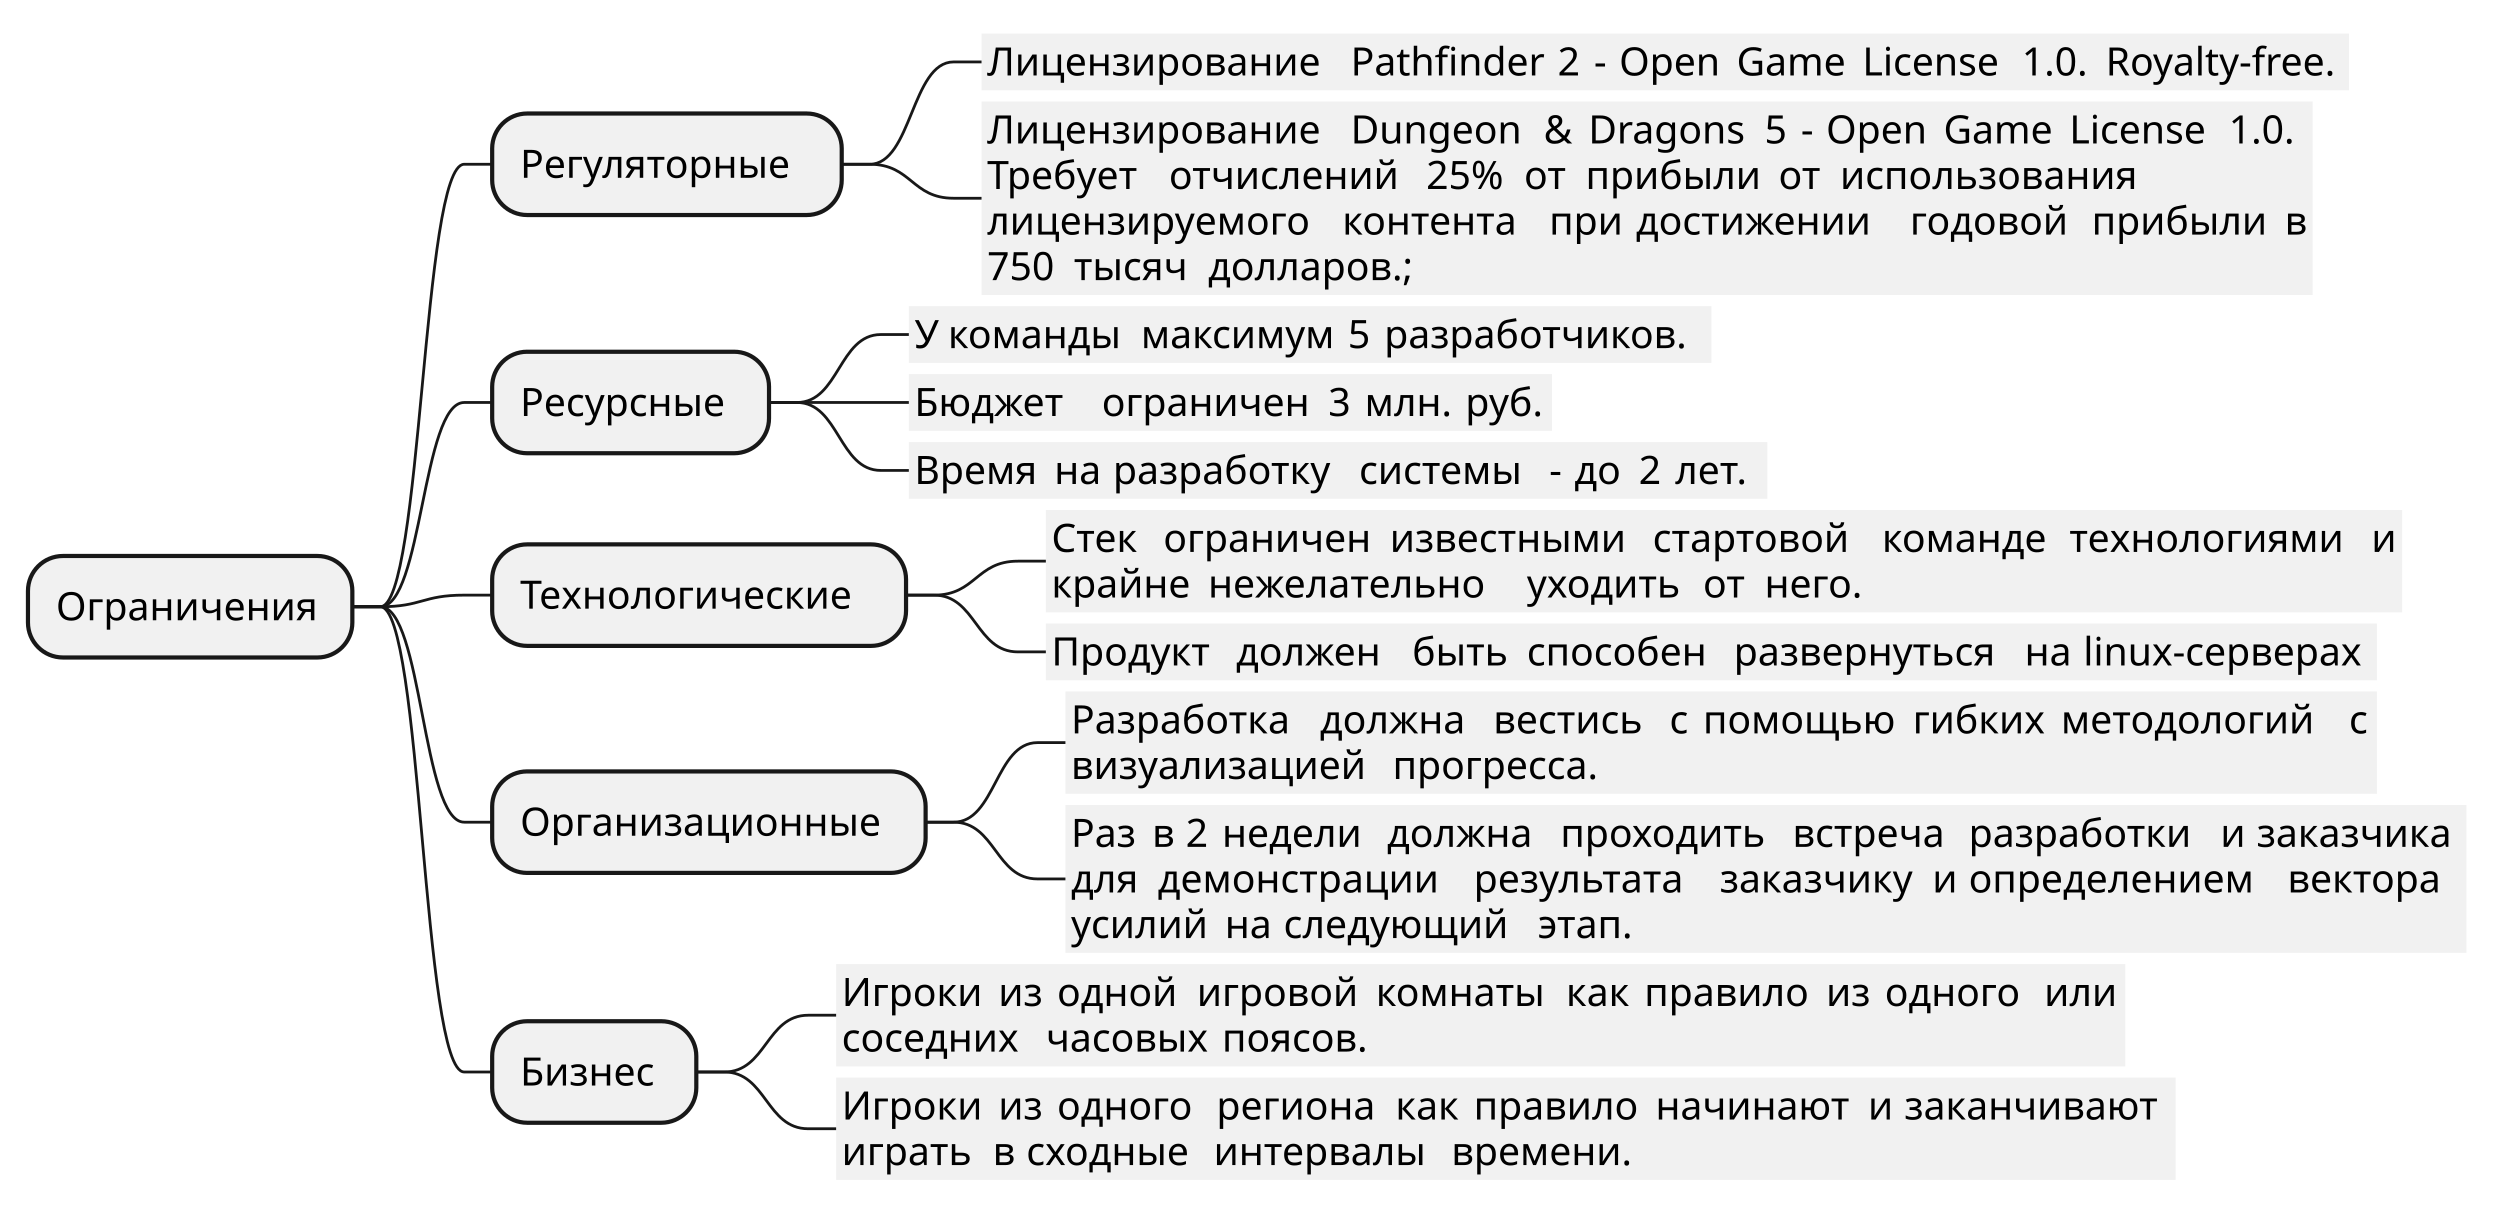
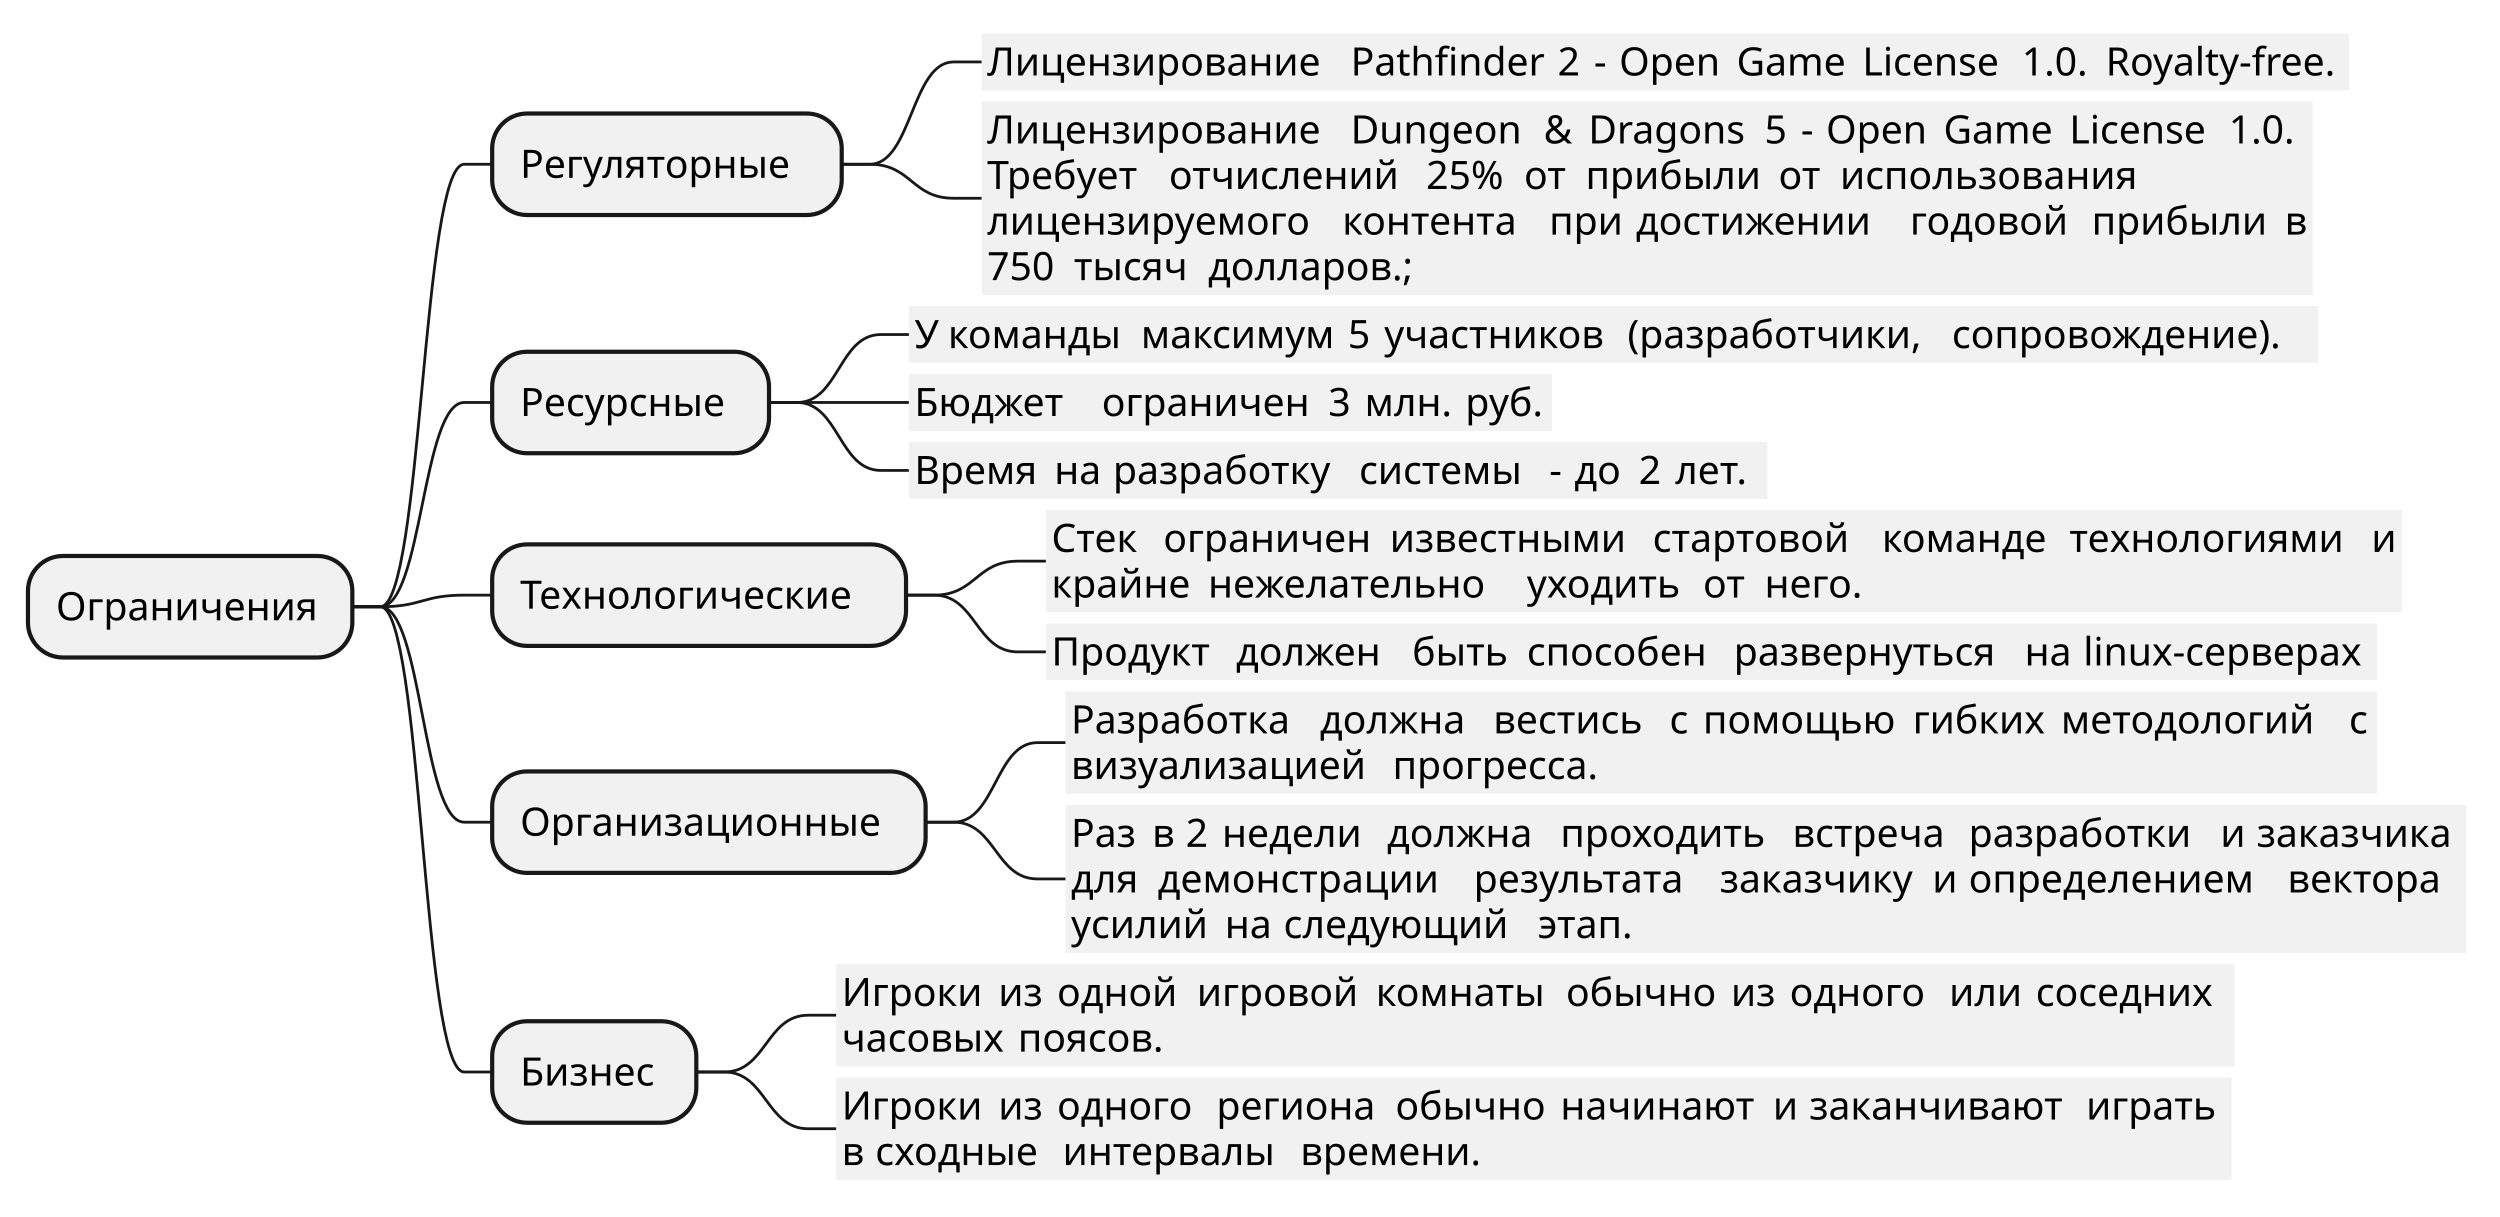
<svg xmlns="http://www.w3.org/2000/svg" contentStyleType="text/css" height="435px" preserveAspectRatio="none" style="width:894px;height:435px;background:#FFFFFF;" version="1.1" viewBox="0 0 894 435" width="894px" zoomAndPan="magnify">
  <defs />
  <g>
    <rect fill="#F1F1F1" height="36.297" rx="12.5" ry="12.5" style="stroke:#181818;stroke-width:1.5;" width="116" x="10" y="198.82" />
    <text fill="#000000" font-family="sans-serif" font-size="14" lengthAdjust="spacing" textLength="96" x="20" y="221.815">Ограничения</text>
    <rect fill="#F1F1F1" height="36.297" rx="12.5" ry="12.5" style="stroke:#181818;stroke-width:1.5;" width="125" x="176" y="40.594" />
    <text fill="#000000" font-family="sans-serif" font-size="14" lengthAdjust="spacing" textLength="105" x="186" y="63.589">Регуляторные</text>
    <rect fill="#F1F1F1" height="20.297" style="stroke:none;stroke-width:1.5;" width="489" x="351" y="12" />
    <text fill="#000000" font-family="sans-serif" font-size="14" lengthAdjust="spacing" textLength="126" x="353" y="26.995">Лицензирование</text>
    <text fill="#000000" font-family="sans-serif" font-size="14" lengthAdjust="spacing" textLength="4" x="479" y="26.995"> </text>
    <text fill="#000000" font-family="sans-serif" font-size="14" lengthAdjust="spacing" textLength="70" x="483" y="26.995">Pathfinder</text>
    <text fill="#000000" font-family="sans-serif" font-size="14" lengthAdjust="spacing" textLength="4" x="553" y="26.995"> </text>
    <text fill="#000000" font-family="sans-serif" font-size="14" lengthAdjust="spacing" textLength="9" x="557" y="26.995">2</text>
    <text fill="#000000" font-family="sans-serif" font-size="14" lengthAdjust="spacing" textLength="4" x="566" y="26.995"> </text>
    <text fill="#000000" font-family="sans-serif" font-size="14" lengthAdjust="spacing" textLength="5" x="570" y="26.995">-</text>
    <text fill="#000000" font-family="sans-serif" font-size="14" lengthAdjust="spacing" textLength="4" x="575" y="26.995"> </text>
    <text fill="#000000" font-family="sans-serif" font-size="14" lengthAdjust="spacing" textLength="38" x="579" y="26.995">Open</text>
    <text fill="#000000" font-family="sans-serif" font-size="14" lengthAdjust="spacing" textLength="4" x="617" y="26.995"> </text>
    <text fill="#000000" font-family="sans-serif" font-size="14" lengthAdjust="spacing" textLength="41" x="621" y="26.995">Game</text>
    <text fill="#000000" font-family="sans-serif" font-size="14" lengthAdjust="spacing" textLength="4" x="662" y="26.995"> </text>
    <text fill="#000000" font-family="sans-serif" font-size="14" lengthAdjust="spacing" textLength="53" x="666" y="26.995">License</text>
    <text fill="#000000" font-family="sans-serif" font-size="14" lengthAdjust="spacing" textLength="4" x="719" y="26.995"> </text>
    <text fill="#000000" font-family="sans-serif" font-size="14" lengthAdjust="spacing" textLength="26" x="723" y="26.995">1.0.</text>
    <text fill="#000000" font-family="sans-serif" font-size="14" lengthAdjust="spacing" textLength="4" x="749" y="26.995"> </text>
    <text fill="#000000" font-family="sans-serif" font-size="14" lengthAdjust="spacing" textLength="85" x="753" y="26.995">Royalty-free.</text>
    <path d="M301,58.742 L311,58.742 C326,58.742 326,22.148 341,22.148 L351,22.148 " fill="none" style="stroke:#181818;stroke-width:1.0;" />
    <rect fill="#F1F1F1" height="69.188" style="stroke:none;stroke-width:1.5;" width="476" x="351" y="36.297" />
    <text fill="#000000" font-family="sans-serif" font-size="14" lengthAdjust="spacing" textLength="126" x="353" y="51.292">Лицензирование</text>
    <text fill="#000000" font-family="sans-serif" font-size="14" lengthAdjust="spacing" textLength="4" x="479" y="51.292"> </text>
    <text fill="#000000" font-family="sans-serif" font-size="14" lengthAdjust="spacing" textLength="65" x="483" y="51.292">Dungeon</text>
    <text fill="#000000" font-family="sans-serif" font-size="14" lengthAdjust="spacing" textLength="4" x="548" y="51.292"> </text>
    <text fill="#000000" font-family="sans-serif" font-size="14" lengthAdjust="spacing" textLength="12" x="552" y="51.292">&amp;</text>
    <text fill="#000000" font-family="sans-serif" font-size="14" lengthAdjust="spacing" textLength="4" x="564" y="51.292"> </text>
    <text fill="#000000" font-family="sans-serif" font-size="14" lengthAdjust="spacing" textLength="59" x="568" y="51.292">Dragons</text>
    <text fill="#000000" font-family="sans-serif" font-size="14" lengthAdjust="spacing" textLength="4" x="627" y="51.292"> </text>
    <text fill="#000000" font-family="sans-serif" font-size="14" lengthAdjust="spacing" textLength="9" x="631" y="51.292">5</text>
    <text fill="#000000" font-family="sans-serif" font-size="14" lengthAdjust="spacing" textLength="4" x="640" y="51.292"> </text>
    <text fill="#000000" font-family="sans-serif" font-size="14" lengthAdjust="spacing" textLength="5" x="644" y="51.292">-</text>
    <text fill="#000000" font-family="sans-serif" font-size="14" lengthAdjust="spacing" textLength="4" x="649" y="51.292"> </text>
    <text fill="#000000" font-family="sans-serif" font-size="14" lengthAdjust="spacing" textLength="38" x="653" y="51.292">Open</text>
    <text fill="#000000" font-family="sans-serif" font-size="14" lengthAdjust="spacing" textLength="4" x="691" y="51.292"> </text>
    <text fill="#000000" font-family="sans-serif" font-size="14" lengthAdjust="spacing" textLength="41" x="695" y="51.292">Game</text>
    <text fill="#000000" font-family="sans-serif" font-size="14" lengthAdjust="spacing" textLength="4" x="736" y="51.292"> </text>
    <text fill="#000000" font-family="sans-serif" font-size="14" lengthAdjust="spacing" textLength="53" x="740" y="51.292">License</text>
    <text fill="#000000" font-family="sans-serif" font-size="14" lengthAdjust="spacing" textLength="4" x="793" y="51.292"> </text>
    <text fill="#000000" font-family="sans-serif" font-size="14" lengthAdjust="spacing" textLength="26" x="797" y="51.292">1.0.</text>
    <text fill="#000000" font-family="sans-serif" font-size="14" lengthAdjust="spacing" textLength="61" x="353" y="67.589">Требует</text>
    <text fill="#000000" font-family="sans-serif" font-size="14" lengthAdjust="spacing" textLength="4" x="414" y="67.589"> </text>
    <text fill="#000000" font-family="sans-serif" font-size="14" lengthAdjust="spacing" textLength="88" x="418" y="67.589">отчислений</text>
    <text fill="#000000" font-family="sans-serif" font-size="14" lengthAdjust="spacing" textLength="4" x="506" y="67.589"> </text>
    <text fill="#000000" font-family="sans-serif" font-size="14" lengthAdjust="spacing" textLength="31" x="510" y="67.589">25%</text>
    <text fill="#000000" font-family="sans-serif" font-size="14" lengthAdjust="spacing" textLength="4" x="541" y="67.589"> </text>
    <text fill="#000000" font-family="sans-serif" font-size="14" lengthAdjust="spacing" textLength="18" x="545" y="67.589">от</text>
    <text fill="#000000" font-family="sans-serif" font-size="14" lengthAdjust="spacing" textLength="4" x="563" y="67.589"> </text>
    <text fill="#000000" font-family="sans-serif" font-size="14" lengthAdjust="spacing" textLength="65" x="567" y="67.589">прибыли</text>
    <text fill="#000000" font-family="sans-serif" font-size="14" lengthAdjust="spacing" textLength="4" x="632" y="67.589"> </text>
    <text fill="#000000" font-family="sans-serif" font-size="14" lengthAdjust="spacing" textLength="18" x="636" y="67.589">от</text>
    <text fill="#000000" font-family="sans-serif" font-size="14" lengthAdjust="spacing" textLength="4" x="654" y="67.589"> </text>
    <text fill="#000000" font-family="sans-serif" font-size="14" lengthAdjust="spacing" textLength="111" x="658" y="67.589">использования</text>
    <text fill="#000000" font-family="sans-serif" font-size="14" lengthAdjust="spacing" textLength="123" x="353" y="83.886">лицензируемого</text>
    <text fill="#000000" font-family="sans-serif" font-size="14" lengthAdjust="spacing" textLength="4" x="476" y="83.886"> </text>
    <text fill="#000000" font-family="sans-serif" font-size="14" lengthAdjust="spacing" textLength="70" x="480" y="83.886">контента</text>
    <text fill="#000000" font-family="sans-serif" font-size="14" lengthAdjust="spacing" textLength="4" x="550" y="83.886"> </text>
    <text fill="#000000" font-family="sans-serif" font-size="14" lengthAdjust="spacing" textLength="27" x="554" y="83.886">при</text>
    <text fill="#000000" font-family="sans-serif" font-size="14" lengthAdjust="spacing" textLength="4" x="581" y="83.886"> </text>
    <text fill="#000000" font-family="sans-serif" font-size="14" lengthAdjust="spacing" textLength="94" x="585" y="83.886">достижении</text>
    <text fill="#000000" font-family="sans-serif" font-size="14" lengthAdjust="spacing" textLength="4" x="679" y="83.886"> </text>
    <text fill="#000000" font-family="sans-serif" font-size="14" lengthAdjust="spacing" textLength="61" x="683" y="83.886">годовой</text>
    <text fill="#000000" font-family="sans-serif" font-size="14" lengthAdjust="spacing" textLength="4" x="744" y="83.886"> </text>
    <text fill="#000000" font-family="sans-serif" font-size="14" lengthAdjust="spacing" textLength="65" x="748" y="83.886">прибыли</text>
    <text fill="#000000" font-family="sans-serif" font-size="14" lengthAdjust="spacing" textLength="4" x="813" y="83.886"> </text>
    <text fill="#000000" font-family="sans-serif" font-size="14" lengthAdjust="spacing" textLength="8" x="817" y="83.886">в</text>
    <text fill="#000000" font-family="sans-serif" font-size="14" lengthAdjust="spacing" textLength="27" x="353" y="100.183">750</text>
    <text fill="#000000" font-family="sans-serif" font-size="14" lengthAdjust="spacing" textLength="4" x="380" y="100.183"> </text>
    <text fill="#000000" font-family="sans-serif" font-size="14" lengthAdjust="spacing" textLength="44" x="384" y="100.183">тысяч</text>
    <text fill="#000000" font-family="sans-serif" font-size="14" lengthAdjust="spacing" textLength="4" x="428" y="100.183"> </text>
    <text fill="#000000" font-family="sans-serif" font-size="14" lengthAdjust="spacing" textLength="80" x="432" y="100.183">долларов.;</text>
    <path d="M301,58.742 L311,58.742 C326,58.742 326,70.891 341,70.891 L351,70.891 " fill="none" style="stroke:#181818;stroke-width:1.0;" />
    <path d="M126,216.969 L136,216.969 C151,216.969 151,58.742 166,58.742 L176,58.742 " fill="none" style="stroke:#181818;stroke-width:1.0;" />
    <rect fill="#F1F1F1" height="36.297" rx="12.5" ry="12.5" style="stroke:#181818;stroke-width:1.5;" width="99" x="176" y="125.781" />
    <text fill="#000000" font-family="sans-serif" font-size="14" lengthAdjust="spacing" textLength="79" x="186" y="148.776">Ресурсные</text>
-     <rect fill="#F1F1F1" height="20.297" style="stroke:none;stroke-width:1.5;" width="287" x="325" y="109.484" />
+     <rect fill="#F1F1F1" height="20.297" style="stroke:none;stroke-width:1.5;" width="504" x="325" y="109.484" />
    <text fill="#000000" font-family="sans-serif" font-size="14" lengthAdjust="spacing" textLength="8" x="327" y="124.48">У</text>
    <text fill="#000000" font-family="sans-serif" font-size="14" lengthAdjust="spacing" textLength="4" x="335" y="124.48"> </text>
    <text fill="#000000" font-family="sans-serif" font-size="14" lengthAdjust="spacing" textLength="65" x="339" y="124.48">команды</text>
    <text fill="#000000" font-family="sans-serif" font-size="14" lengthAdjust="spacing" textLength="4" x="404" y="124.48"> </text>
    <text fill="#000000" font-family="sans-serif" font-size="14" lengthAdjust="spacing" textLength="70" x="408" y="124.48">максимум</text>
    <text fill="#000000" font-family="sans-serif" font-size="14" lengthAdjust="spacing" textLength="4" x="478" y="124.48"> </text>
    <text fill="#000000" font-family="sans-serif" font-size="14" lengthAdjust="spacing" textLength="9" x="482" y="124.48">5</text>
    <text fill="#000000" font-family="sans-serif" font-size="14" lengthAdjust="spacing" textLength="4" x="491" y="124.48"> </text>
-     <text fill="#000000" font-family="sans-serif" font-size="14" lengthAdjust="spacing" textLength="115" x="495" y="124.48">разработчиков.</text>
+     <text fill="#000000" font-family="sans-serif" font-size="14" lengthAdjust="spacing" textLength="83" x="495" y="124.48">участников</text>
+     <text fill="#000000" font-family="sans-serif" font-size="14" lengthAdjust="spacing" textLength="4" x="578" y="124.48"> </text>
+     <text fill="#000000" font-family="sans-serif" font-size="14" lengthAdjust="spacing" textLength="112" x="582" y="124.48">(разработчики,</text>
+     <text fill="#000000" font-family="sans-serif" font-size="14" lengthAdjust="spacing" textLength="4" x="694" y="124.48"> </text>
+     <text fill="#000000" font-family="sans-serif" font-size="14" lengthAdjust="spacing" textLength="129" x="698" y="124.48">сопровождение).</text>
    <path d="M275,143.93 L285,143.93 C300,143.93 300,119.633 315,119.633 L325,119.633 " fill="none" style="stroke:#181818;stroke-width:1.0;" />
    <rect fill="#F1F1F1" height="20.297" style="stroke:none;stroke-width:1.5;" width="230" x="325" y="133.781" />
    <text fill="#000000" font-family="sans-serif" font-size="14" lengthAdjust="spacing" textLength="63" x="327" y="148.776">Бюджет</text>
    <text fill="#000000" font-family="sans-serif" font-size="14" lengthAdjust="spacing" textLength="4" x="390" y="148.776"> </text>
    <text fill="#000000" font-family="sans-serif" font-size="14" lengthAdjust="spacing" textLength="77" x="394" y="148.776">ограничен</text>
    <text fill="#000000" font-family="sans-serif" font-size="14" lengthAdjust="spacing" textLength="4" x="471" y="148.776"> </text>
    <text fill="#000000" font-family="sans-serif" font-size="14" lengthAdjust="spacing" textLength="9" x="475" y="148.776">3</text>
    <text fill="#000000" font-family="sans-serif" font-size="14" lengthAdjust="spacing" textLength="4" x="484" y="148.776"> </text>
    <text fill="#000000" font-family="sans-serif" font-size="14" lengthAdjust="spacing" textLength="32" x="488" y="148.776">млн.</text>
    <text fill="#000000" font-family="sans-serif" font-size="14" lengthAdjust="spacing" textLength="4" x="520" y="148.776"> </text>
    <text fill="#000000" font-family="sans-serif" font-size="14" lengthAdjust="spacing" textLength="29" x="524" y="148.776">руб.</text>
    <path d="M275,143.93 L285,143.93 C300,143.93 300,143.93 315,143.93 L325,143.93 " fill="none" style="stroke:#181818;stroke-width:1.0;" />
    <rect fill="#F1F1F1" height="20.297" style="stroke:none;stroke-width:1.5;" width="307" x="325" y="158.078" />
    <text fill="#000000" font-family="sans-serif" font-size="14" lengthAdjust="spacing" textLength="46" x="327" y="173.073">Время</text>
    <text fill="#000000" font-family="sans-serif" font-size="14" lengthAdjust="spacing" textLength="4" x="373" y="173.073"> </text>
    <text fill="#000000" font-family="sans-serif" font-size="14" lengthAdjust="spacing" textLength="17" x="377" y="173.073">на</text>
    <text fill="#000000" font-family="sans-serif" font-size="14" lengthAdjust="spacing" textLength="4" x="394" y="173.073"> </text>
    <text fill="#000000" font-family="sans-serif" font-size="14" lengthAdjust="spacing" textLength="84" x="398" y="173.073">разработку</text>
    <text fill="#000000" font-family="sans-serif" font-size="14" lengthAdjust="spacing" textLength="4" x="482" y="173.073"> </text>
    <text fill="#000000" font-family="sans-serif" font-size="14" lengthAdjust="spacing" textLength="64" x="486" y="173.073">системы</text>
    <text fill="#000000" font-family="sans-serif" font-size="14" lengthAdjust="spacing" textLength="4" x="550" y="173.073"> </text>
    <text fill="#000000" font-family="sans-serif" font-size="14" lengthAdjust="spacing" textLength="5" x="554" y="173.073">-</text>
    <text fill="#000000" font-family="sans-serif" font-size="14" lengthAdjust="spacing" textLength="4" x="559" y="173.073"> </text>
    <text fill="#000000" font-family="sans-serif" font-size="14" lengthAdjust="spacing" textLength="19" x="563" y="173.073">до</text>
    <text fill="#000000" font-family="sans-serif" font-size="14" lengthAdjust="spacing" textLength="4" x="582" y="173.073"> </text>
    <text fill="#000000" font-family="sans-serif" font-size="14" lengthAdjust="spacing" textLength="9" x="586" y="173.073">2</text>
    <text fill="#000000" font-family="sans-serif" font-size="14" lengthAdjust="spacing" textLength="4" x="595" y="173.073"> </text>
    <text fill="#000000" font-family="sans-serif" font-size="14" lengthAdjust="spacing" textLength="31" x="599" y="173.073">лет.</text>
    <path d="M275,143.93 L285,143.93 C300,143.93 300,168.227 315,168.227 L325,168.227 " fill="none" style="stroke:#181818;stroke-width:1.0;" />
    <path d="M126,216.969 L136,216.969 C151,216.969 151,143.93 166,143.93 L176,143.93 " fill="none" style="stroke:#181818;stroke-width:1.0;" />
    <rect fill="#F1F1F1" height="36.297" rx="12.5" ry="12.5" style="stroke:#181818;stroke-width:1.5;" width="148" x="176" y="194.672" />
    <text fill="#000000" font-family="sans-serif" font-size="14" lengthAdjust="spacing" textLength="128" x="186" y="217.667">Технологические</text>
    <rect fill="#F1F1F1" height="36.594" style="stroke:none;stroke-width:1.5;" width="485" x="374" y="182.375" />
    <text fill="#000000" font-family="sans-serif" font-size="14" lengthAdjust="spacing" textLength="36" x="376" y="197.37">Стек</text>
    <text fill="#000000" font-family="sans-serif" font-size="14" lengthAdjust="spacing" textLength="4" x="412" y="197.37"> </text>
    <text fill="#000000" font-family="sans-serif" font-size="14" lengthAdjust="spacing" textLength="77" x="416" y="197.37">ограничен</text>
    <text fill="#000000" font-family="sans-serif" font-size="14" lengthAdjust="spacing" textLength="4" x="493" y="197.37"> </text>
    <text fill="#000000" font-family="sans-serif" font-size="14" lengthAdjust="spacing" textLength="90" x="497" y="197.37">известными</text>
    <text fill="#000000" font-family="sans-serif" font-size="14" lengthAdjust="spacing" textLength="4" x="587" y="197.37"> </text>
    <text fill="#000000" font-family="sans-serif" font-size="14" lengthAdjust="spacing" textLength="78" x="591" y="197.37">стартовой</text>
    <text fill="#000000" font-family="sans-serif" font-size="14" lengthAdjust="spacing" textLength="4" x="669" y="197.37"> </text>
    <text fill="#000000" font-family="sans-serif" font-size="14" lengthAdjust="spacing" textLength="63" x="673" y="197.37">команде</text>
    <text fill="#000000" font-family="sans-serif" font-size="14" lengthAdjust="spacing" textLength="4" x="736" y="197.37"> </text>
    <text fill="#000000" font-family="sans-serif" font-size="14" lengthAdjust="spacing" textLength="104" x="740" y="197.37">технологиями</text>
    <text fill="#000000" font-family="sans-serif" font-size="14" lengthAdjust="spacing" textLength="4" x="844" y="197.37"> </text>
    <text fill="#000000" font-family="sans-serif" font-size="14" lengthAdjust="spacing" textLength="9" x="848" y="197.37">и</text>
    <text fill="#000000" font-family="sans-serif" font-size="14" lengthAdjust="spacing" textLength="52" x="376" y="213.667">крайне</text>
    <text fill="#000000" font-family="sans-serif" font-size="14" lengthAdjust="spacing" textLength="4" x="428" y="213.667"> </text>
    <text fill="#000000" font-family="sans-serif" font-size="14" lengthAdjust="spacing" textLength="110" x="432" y="213.667">нежелательно</text>
    <text fill="#000000" font-family="sans-serif" font-size="14" lengthAdjust="spacing" textLength="4" x="542" y="213.667"> </text>
    <text fill="#000000" font-family="sans-serif" font-size="14" lengthAdjust="spacing" textLength="59" x="546" y="213.667">уходить</text>
    <text fill="#000000" font-family="sans-serif" font-size="14" lengthAdjust="spacing" textLength="4" x="605" y="213.667"> </text>
    <text fill="#000000" font-family="sans-serif" font-size="14" lengthAdjust="spacing" textLength="18" x="609" y="213.667">от</text>
    <text fill="#000000" font-family="sans-serif" font-size="14" lengthAdjust="spacing" textLength="4" x="627" y="213.667"> </text>
    <text fill="#000000" font-family="sans-serif" font-size="14" lengthAdjust="spacing" textLength="38" x="631" y="213.667">него.</text>
    <path d="M324,212.82 L334,212.82 C349,212.82 349,200.672 364,200.672 L374,200.672 " fill="none" style="stroke:#181818;stroke-width:1.0;" />
    <rect fill="#F1F1F1" height="20.297" style="stroke:none;stroke-width:1.5;" width="476" x="374" y="222.969" />
    <text fill="#000000" font-family="sans-serif" font-size="14" lengthAdjust="spacing" textLength="62" x="376" y="237.964">Продукт</text>
    <text fill="#000000" font-family="sans-serif" font-size="14" lengthAdjust="spacing" textLength="4" x="438" y="237.964"> </text>
    <text fill="#000000" font-family="sans-serif" font-size="14" lengthAdjust="spacing" textLength="59" x="442" y="237.964">должен</text>
    <text fill="#000000" font-family="sans-serif" font-size="14" lengthAdjust="spacing" textLength="4" x="501" y="237.964"> </text>
    <text fill="#000000" font-family="sans-serif" font-size="14" lengthAdjust="spacing" textLength="37" x="505" y="237.964">быть</text>
    <text fill="#000000" font-family="sans-serif" font-size="14" lengthAdjust="spacing" textLength="4" x="542" y="237.964"> </text>
    <text fill="#000000" font-family="sans-serif" font-size="14" lengthAdjust="spacing" textLength="70" x="546" y="237.964">способен</text>
    <text fill="#000000" font-family="sans-serif" font-size="14" lengthAdjust="spacing" textLength="4" x="616" y="237.964"> </text>
    <text fill="#000000" font-family="sans-serif" font-size="14" lengthAdjust="spacing" textLength="100" x="620" y="237.964">развернуться</text>
    <text fill="#000000" font-family="sans-serif" font-size="14" lengthAdjust="spacing" textLength="4" x="720" y="237.964"> </text>
    <text fill="#000000" font-family="sans-serif" font-size="14" lengthAdjust="spacing" textLength="17" x="724" y="237.964">на</text>
    <text fill="#000000" font-family="sans-serif" font-size="14" lengthAdjust="spacing" textLength="4" x="741" y="237.964"> </text>
    <text fill="#000000" font-family="sans-serif" font-size="14" lengthAdjust="spacing" textLength="103" x="745" y="237.964">linux-серверах</text>
    <path d="M324,212.82 L334,212.82 C349,212.82 349,233.117 364,233.117 L374,233.117 " fill="none" style="stroke:#181818;stroke-width:1.0;" />
    <path d="M126,216.969 L136,216.969 C151,216.969 151,212.82 166,212.82 L176,212.82 " fill="none" style="stroke:#181818;stroke-width:1.0;" />
    <rect fill="#F1F1F1" height="36.297" rx="12.5" ry="12.5" style="stroke:#181818;stroke-width:1.5;" width="155" x="176" y="275.859" />
    <text fill="#000000" font-family="sans-serif" font-size="14" lengthAdjust="spacing" textLength="135" x="186" y="298.854">Организационные</text>
    <rect fill="#F1F1F1" height="36.594" style="stroke:none;stroke-width:1.5;" width="469" x="381" y="247.266" />
    <text fill="#000000" font-family="sans-serif" font-size="14" lengthAdjust="spacing" textLength="85" x="383" y="262.261">Разработка</text>
    <text fill="#000000" font-family="sans-serif" font-size="14" lengthAdjust="spacing" textLength="4" x="468" y="262.261"> </text>
    <text fill="#000000" font-family="sans-serif" font-size="14" lengthAdjust="spacing" textLength="58" x="472" y="262.261">должна</text>
    <text fill="#000000" font-family="sans-serif" font-size="14" lengthAdjust="spacing" textLength="4" x="530" y="262.261"> </text>
    <text fill="#000000" font-family="sans-serif" font-size="14" lengthAdjust="spacing" textLength="59" x="534" y="262.261">вестись</text>
    <text fill="#000000" font-family="sans-serif" font-size="14" lengthAdjust="spacing" textLength="4" x="593" y="262.261"> </text>
    <text fill="#000000" font-family="sans-serif" font-size="14" lengthAdjust="spacing" textLength="8" x="597" y="262.261">с</text>
    <text fill="#000000" font-family="sans-serif" font-size="14" lengthAdjust="spacing" textLength="4" x="605" y="262.261"> </text>
    <text fill="#000000" font-family="sans-serif" font-size="14" lengthAdjust="spacing" textLength="71" x="609" y="262.261">помощью</text>
    <text fill="#000000" font-family="sans-serif" font-size="14" lengthAdjust="spacing" textLength="4" x="680" y="262.261"> </text>
    <text fill="#000000" font-family="sans-serif" font-size="14" lengthAdjust="spacing" textLength="49" x="684" y="262.261">гибких</text>
    <text fill="#000000" font-family="sans-serif" font-size="14" lengthAdjust="spacing" textLength="4" x="733" y="262.261"> </text>
    <text fill="#000000" font-family="sans-serif" font-size="14" lengthAdjust="spacing" textLength="99" x="737" y="262.261">методологий</text>
    <text fill="#000000" font-family="sans-serif" font-size="14" lengthAdjust="spacing" textLength="4" x="836" y="262.261"> </text>
    <text fill="#000000" font-family="sans-serif" font-size="14" lengthAdjust="spacing" textLength="8" x="840" y="262.261">с</text>
    <text fill="#000000" font-family="sans-serif" font-size="14" lengthAdjust="spacing" textLength="111" x="383" y="278.558">визуализацией</text>
    <text fill="#000000" font-family="sans-serif" font-size="14" lengthAdjust="spacing" textLength="4" x="494" y="278.558"> </text>
    <text fill="#000000" font-family="sans-serif" font-size="14" lengthAdjust="spacing" textLength="80" x="498" y="278.558">прогресса.</text>
    <path d="M331,294.008 L341,294.008 C356,294.008 356,265.562 371,265.562 L381,265.562 " fill="none" style="stroke:#181818;stroke-width:1.0;" />
    <rect fill="#F1F1F1" height="52.891" style="stroke:none;stroke-width:1.5;" width="501" x="381" y="287.859" />
    <text fill="#000000" font-family="sans-serif" font-size="14" lengthAdjust="spacing" textLength="25" x="383" y="302.854">Раз</text>
    <text fill="#000000" font-family="sans-serif" font-size="14" lengthAdjust="spacing" textLength="4" x="408" y="302.854"> </text>
    <text fill="#000000" font-family="sans-serif" font-size="14" lengthAdjust="spacing" textLength="8" x="412" y="302.854">в</text>
    <text fill="#000000" font-family="sans-serif" font-size="14" lengthAdjust="spacing" textLength="4" x="420" y="302.854"> </text>
    <text fill="#000000" font-family="sans-serif" font-size="14" lengthAdjust="spacing" textLength="9" x="424" y="302.854">2</text>
    <text fill="#000000" font-family="sans-serif" font-size="14" lengthAdjust="spacing" textLength="4" x="433" y="302.854"> </text>
    <text fill="#000000" font-family="sans-serif" font-size="14" lengthAdjust="spacing" textLength="55" x="437" y="302.854">недели</text>
    <text fill="#000000" font-family="sans-serif" font-size="14" lengthAdjust="spacing" textLength="4" x="492" y="302.854"> </text>
    <text fill="#000000" font-family="sans-serif" font-size="14" lengthAdjust="spacing" textLength="58" x="496" y="302.854">должна</text>
    <text fill="#000000" font-family="sans-serif" font-size="14" lengthAdjust="spacing" textLength="4" x="554" y="302.854"> </text>
    <text fill="#000000" font-family="sans-serif" font-size="14" lengthAdjust="spacing" textLength="79" x="558" y="302.854">проходить</text>
    <text fill="#000000" font-family="sans-serif" font-size="14" lengthAdjust="spacing" textLength="4" x="637" y="302.854"> </text>
    <text fill="#000000" font-family="sans-serif" font-size="14" lengthAdjust="spacing" textLength="59" x="641" y="302.854">встреча</text>
    <text fill="#000000" font-family="sans-serif" font-size="14" lengthAdjust="spacing" textLength="4" x="700" y="302.854"> </text>
    <text fill="#000000" font-family="sans-serif" font-size="14" lengthAdjust="spacing" textLength="86" x="704" y="302.854">разработки</text>
    <text fill="#000000" font-family="sans-serif" font-size="14" lengthAdjust="spacing" textLength="4" x="790" y="302.854"> </text>
    <text fill="#000000" font-family="sans-serif" font-size="14" lengthAdjust="spacing" textLength="9" x="794" y="302.854">и</text>
    <text fill="#000000" font-family="sans-serif" font-size="14" lengthAdjust="spacing" textLength="4" x="803" y="302.854"> </text>
    <text fill="#000000" font-family="sans-serif" font-size="14" lengthAdjust="spacing" textLength="73" x="807" y="302.854">заказчика</text>
    <text fill="#000000" font-family="sans-serif" font-size="14" lengthAdjust="spacing" textLength="27" x="383" y="319.151">для</text>
    <text fill="#000000" font-family="sans-serif" font-size="14" lengthAdjust="spacing" textLength="4" x="410" y="319.151"> </text>
    <text fill="#000000" font-family="sans-serif" font-size="14" lengthAdjust="spacing" textLength="109" x="414" y="319.151">демонстрации</text>
    <text fill="#000000" font-family="sans-serif" font-size="14" lengthAdjust="spacing" textLength="4" x="523" y="319.151"> </text>
    <text fill="#000000" font-family="sans-serif" font-size="14" lengthAdjust="spacing" textLength="84" x="527" y="319.151">результата</text>
    <text fill="#000000" font-family="sans-serif" font-size="14" lengthAdjust="spacing" textLength="4" x="611" y="319.151"> </text>
    <text fill="#000000" font-family="sans-serif" font-size="14" lengthAdjust="spacing" textLength="72" x="615" y="319.151">заказчику</text>
    <text fill="#000000" font-family="sans-serif" font-size="14" lengthAdjust="spacing" textLength="4" x="687" y="319.151"> </text>
    <text fill="#000000" font-family="sans-serif" font-size="14" lengthAdjust="spacing" textLength="9" x="691" y="319.151">и</text>
    <text fill="#000000" font-family="sans-serif" font-size="14" lengthAdjust="spacing" textLength="4" x="700" y="319.151"> </text>
    <text fill="#000000" font-family="sans-serif" font-size="14" lengthAdjust="spacing" textLength="110" x="704" y="319.151">определением</text>
    <text fill="#000000" font-family="sans-serif" font-size="14" lengthAdjust="spacing" textLength="4" x="814" y="319.151"> </text>
    <text fill="#000000" font-family="sans-serif" font-size="14" lengthAdjust="spacing" textLength="60" x="818" y="319.151">вектора</text>
    <text fill="#000000" font-family="sans-serif" font-size="14" lengthAdjust="spacing" textLength="51" x="383" y="335.448">усилий</text>
    <text fill="#000000" font-family="sans-serif" font-size="14" lengthAdjust="spacing" textLength="4" x="434" y="335.448"> </text>
    <text fill="#000000" font-family="sans-serif" font-size="14" lengthAdjust="spacing" textLength="17" x="438" y="335.448">на</text>
    <text fill="#000000" font-family="sans-serif" font-size="14" lengthAdjust="spacing" textLength="4" x="455" y="335.448"> </text>
    <text fill="#000000" font-family="sans-serif" font-size="14" lengthAdjust="spacing" textLength="87" x="459" y="335.448">следующий</text>
    <text fill="#000000" font-family="sans-serif" font-size="14" lengthAdjust="spacing" textLength="4" x="546" y="335.448"> </text>
    <text fill="#000000" font-family="sans-serif" font-size="14" lengthAdjust="spacing" textLength="38" x="550" y="335.448">этап.</text>
    <path d="M331,294.008 L341,294.008 C356,294.008 356,314.305 371,314.305 L381,314.305 " fill="none" style="stroke:#181818;stroke-width:1.0;" />
    <path d="M126,216.969 L136,216.969 C151,216.969 151,294.008 166,294.008 L176,294.008 " fill="none" style="stroke:#181818;stroke-width:1.0;" />
    <rect fill="#F1F1F1" height="36.297" rx="12.5" ry="12.5" style="stroke:#181818;stroke-width:1.5;" width="73" x="176" y="365.195" />
    <text fill="#000000" font-family="sans-serif" font-size="14" lengthAdjust="spacing" textLength="53" x="186" y="388.19">Бизнес</text>
-     <rect fill="#F1F1F1" height="36.594" style="stroke:none;stroke-width:1.5;" width="461" x="299" y="344.75" />
+     <rect fill="#F1F1F1" height="36.594" style="stroke:none;stroke-width:1.5;" width="500" x="299" y="344.75" />
    <text fill="#000000" font-family="sans-serif" font-size="14" lengthAdjust="spacing" textLength="52" x="301" y="359.745">Игроки</text>
    <text fill="#000000" font-family="sans-serif" font-size="14" lengthAdjust="spacing" textLength="4" x="353" y="359.745"> </text>
    <text fill="#000000" font-family="sans-serif" font-size="14" lengthAdjust="spacing" textLength="17" x="357" y="359.745">из</text>
    <text fill="#000000" font-family="sans-serif" font-size="14" lengthAdjust="spacing" textLength="4" x="374" y="359.745"> </text>
    <text fill="#000000" font-family="sans-serif" font-size="14" lengthAdjust="spacing" textLength="46" x="378" y="359.745">одной</text>
    <text fill="#000000" font-family="sans-serif" font-size="14" lengthAdjust="spacing" textLength="4" x="424" y="359.745"> </text>
    <text fill="#000000" font-family="sans-serif" font-size="14" lengthAdjust="spacing" textLength="60" x="428" y="359.745">игровой</text>
    <text fill="#000000" font-family="sans-serif" font-size="14" lengthAdjust="spacing" textLength="4" x="488" y="359.745"> </text>
    <text fill="#000000" font-family="sans-serif" font-size="14" lengthAdjust="spacing" textLength="64" x="492" y="359.745">комнаты</text>
    <text fill="#000000" font-family="sans-serif" font-size="14" lengthAdjust="spacing" textLength="4" x="556" y="359.745"> </text>
-     <text fill="#000000" font-family="sans-serif" font-size="14" lengthAdjust="spacing" textLength="24" x="560" y="359.745">как</text>
-     <text fill="#000000" font-family="sans-serif" font-size="14" lengthAdjust="spacing" textLength="4" x="584" y="359.745"> </text>
-     <text fill="#000000" font-family="sans-serif" font-size="14" lengthAdjust="spacing" textLength="61" x="588" y="359.745">правило</text>
-     <text fill="#000000" font-family="sans-serif" font-size="14" lengthAdjust="spacing" textLength="4" x="649" y="359.745"> </text>
-     <text fill="#000000" font-family="sans-serif" font-size="14" lengthAdjust="spacing" textLength="17" x="653" y="359.745">из</text>
-     <text fill="#000000" font-family="sans-serif" font-size="14" lengthAdjust="spacing" textLength="4" x="670" y="359.745"> </text>
-     <text fill="#000000" font-family="sans-serif" font-size="14" lengthAdjust="spacing" textLength="53" x="674" y="359.745">одного</text>
-     <text fill="#000000" font-family="sans-serif" font-size="14" lengthAdjust="spacing" textLength="4" x="727" y="359.745"> </text>
-     <text fill="#000000" font-family="sans-serif" font-size="14" lengthAdjust="spacing" textLength="27" x="731" y="359.745">или</text>
-     <text fill="#000000" font-family="sans-serif" font-size="14" lengthAdjust="spacing" textLength="69" x="301" y="376.042">соседних</text>
-     <text fill="#000000" font-family="sans-serif" font-size="14" lengthAdjust="spacing" textLength="4" x="370" y="376.042"> </text>
-     <text fill="#000000" font-family="sans-serif" font-size="14" lengthAdjust="spacing" textLength="59" x="374" y="376.042">часовых</text>
-     <text fill="#000000" font-family="sans-serif" font-size="14" lengthAdjust="spacing" textLength="4" x="433" y="376.042"> </text>
-     <text fill="#000000" font-family="sans-serif" font-size="14" lengthAdjust="spacing" textLength="55" x="437" y="376.042">поясов.</text>
+     <text fill="#000000" font-family="sans-serif" font-size="14" lengthAdjust="spacing" textLength="55" x="560" y="359.745">обычно</text>
+     <text fill="#000000" font-family="sans-serif" font-size="14" lengthAdjust="spacing" textLength="4" x="615" y="359.745"> </text>
+     <text fill="#000000" font-family="sans-serif" font-size="14" lengthAdjust="spacing" textLength="17" x="619" y="359.745">из</text>
+     <text fill="#000000" font-family="sans-serif" font-size="14" lengthAdjust="spacing" textLength="4" x="636" y="359.745"> </text>
+     <text fill="#000000" font-family="sans-serif" font-size="14" lengthAdjust="spacing" textLength="53" x="640" y="359.745">одного</text>
+     <text fill="#000000" font-family="sans-serif" font-size="14" lengthAdjust="spacing" textLength="4" x="693" y="359.745"> </text>
+     <text fill="#000000" font-family="sans-serif" font-size="14" lengthAdjust="spacing" textLength="27" x="697" y="359.745">или</text>
+     <text fill="#000000" font-family="sans-serif" font-size="14" lengthAdjust="spacing" textLength="4" x="724" y="359.745"> </text>
+     <text fill="#000000" font-family="sans-serif" font-size="14" lengthAdjust="spacing" textLength="69" x="728" y="359.745">соседних</text>
+     <text fill="#000000" font-family="sans-serif" font-size="14" lengthAdjust="spacing" textLength="59" x="301" y="376.042">часовых</text>
+     <text fill="#000000" font-family="sans-serif" font-size="14" lengthAdjust="spacing" textLength="4" x="360" y="376.042"> </text>
+     <text fill="#000000" font-family="sans-serif" font-size="14" lengthAdjust="spacing" textLength="55" x="364" y="376.042">поясов.</text>
    <path d="M249,383.344 L259,383.344 C274,383.344 274,363.047 289,363.047 L299,363.047 " fill="none" style="stroke:#181818;stroke-width:1.0;" />
-     <rect fill="#F1F1F1" height="36.594" style="stroke:none;stroke-width:1.5;" width="479" x="299" y="385.344" />
+     <rect fill="#F1F1F1" height="36.594" style="stroke:none;stroke-width:1.5;" width="499" x="299" y="385.344" />
    <text fill="#000000" font-family="sans-serif" font-size="14" lengthAdjust="spacing" textLength="52" x="301" y="400.339">Игроки</text>
    <text fill="#000000" font-family="sans-serif" font-size="14" lengthAdjust="spacing" textLength="4" x="353" y="400.339"> </text>
    <text fill="#000000" font-family="sans-serif" font-size="14" lengthAdjust="spacing" textLength="17" x="357" y="400.339">из</text>
    <text fill="#000000" font-family="sans-serif" font-size="14" lengthAdjust="spacing" textLength="4" x="374" y="400.339"> </text>
    <text fill="#000000" font-family="sans-serif" font-size="14" lengthAdjust="spacing" textLength="53" x="378" y="400.339">одного</text>
    <text fill="#000000" font-family="sans-serif" font-size="14" lengthAdjust="spacing" textLength="4" x="431" y="400.339"> </text>
    <text fill="#000000" font-family="sans-serif" font-size="14" lengthAdjust="spacing" textLength="60" x="435" y="400.339">региона</text>
    <text fill="#000000" font-family="sans-serif" font-size="14" lengthAdjust="spacing" textLength="4" x="495" y="400.339"> </text>
-     <text fill="#000000" font-family="sans-serif" font-size="14" lengthAdjust="spacing" textLength="24" x="499" y="400.339">как</text>
-     <text fill="#000000" font-family="sans-serif" font-size="14" lengthAdjust="spacing" textLength="4" x="523" y="400.339"> </text>
-     <text fill="#000000" font-family="sans-serif" font-size="14" lengthAdjust="spacing" textLength="61" x="527" y="400.339">правило</text>
-     <text fill="#000000" font-family="sans-serif" font-size="14" lengthAdjust="spacing" textLength="4" x="588" y="400.339"> </text>
-     <text fill="#000000" font-family="sans-serif" font-size="14" lengthAdjust="spacing" textLength="72" x="592" y="400.339">начинают</text>
-     <text fill="#000000" font-family="sans-serif" font-size="14" lengthAdjust="spacing" textLength="4" x="664" y="400.339"> </text>
-     <text fill="#000000" font-family="sans-serif" font-size="14" lengthAdjust="spacing" textLength="9" x="668" y="400.339">и</text>
-     <text fill="#000000" font-family="sans-serif" font-size="14" lengthAdjust="spacing" textLength="4" x="677" y="400.339"> </text>
-     <text fill="#000000" font-family="sans-serif" font-size="14" lengthAdjust="spacing" textLength="95" x="681" y="400.339">заканчивают</text>
-     <text fill="#000000" font-family="sans-serif" font-size="14" lengthAdjust="spacing" textLength="50" x="301" y="416.636">играть</text>
-     <text fill="#000000" font-family="sans-serif" font-size="14" lengthAdjust="spacing" textLength="4" x="351" y="416.636"> </text>
-     <text fill="#000000" font-family="sans-serif" font-size="14" lengthAdjust="spacing" textLength="8" x="355" y="416.636">в</text>
-     <text fill="#000000" font-family="sans-serif" font-size="14" lengthAdjust="spacing" textLength="4" x="363" y="416.636"> </text>
-     <text fill="#000000" font-family="sans-serif" font-size="14" lengthAdjust="spacing" textLength="63" x="367" y="416.636">сходные</text>
-     <text fill="#000000" font-family="sans-serif" font-size="14" lengthAdjust="spacing" textLength="4" x="430" y="416.636"> </text>
-     <text fill="#000000" font-family="sans-serif" font-size="14" lengthAdjust="spacing" textLength="81" x="434" y="416.636">интервалы</text>
-     <text fill="#000000" font-family="sans-serif" font-size="14" lengthAdjust="spacing" textLength="4" x="515" y="416.636"> </text>
-     <text fill="#000000" font-family="sans-serif" font-size="14" lengthAdjust="spacing" textLength="67" x="519" y="416.636">времени.</text>
+     <text fill="#000000" font-family="sans-serif" font-size="14" lengthAdjust="spacing" textLength="55" x="499" y="400.339">обычно</text>
+     <text fill="#000000" font-family="sans-serif" font-size="14" lengthAdjust="spacing" textLength="4" x="554" y="400.339"> </text>
+     <text fill="#000000" font-family="sans-serif" font-size="14" lengthAdjust="spacing" textLength="72" x="558" y="400.339">начинают</text>
+     <text fill="#000000" font-family="sans-serif" font-size="14" lengthAdjust="spacing" textLength="4" x="630" y="400.339"> </text>
+     <text fill="#000000" font-family="sans-serif" font-size="14" lengthAdjust="spacing" textLength="9" x="634" y="400.339">и</text>
+     <text fill="#000000" font-family="sans-serif" font-size="14" lengthAdjust="spacing" textLength="4" x="643" y="400.339"> </text>
+     <text fill="#000000" font-family="sans-serif" font-size="14" lengthAdjust="spacing" textLength="95" x="647" y="400.339">заканчивают</text>
+     <text fill="#000000" font-family="sans-serif" font-size="14" lengthAdjust="spacing" textLength="4" x="742" y="400.339"> </text>
+     <text fill="#000000" font-family="sans-serif" font-size="14" lengthAdjust="spacing" textLength="50" x="746" y="400.339">играть</text>
+     <text fill="#000000" font-family="sans-serif" font-size="14" lengthAdjust="spacing" textLength="8" x="301" y="416.636">в</text>
+     <text fill="#000000" font-family="sans-serif" font-size="14" lengthAdjust="spacing" textLength="4" x="309" y="416.636"> </text>
+     <text fill="#000000" font-family="sans-serif" font-size="14" lengthAdjust="spacing" textLength="63" x="313" y="416.636">сходные</text>
+     <text fill="#000000" font-family="sans-serif" font-size="14" lengthAdjust="spacing" textLength="4" x="376" y="416.636"> </text>
+     <text fill="#000000" font-family="sans-serif" font-size="14" lengthAdjust="spacing" textLength="81" x="380" y="416.636">интервалы</text>
+     <text fill="#000000" font-family="sans-serif" font-size="14" lengthAdjust="spacing" textLength="4" x="461" y="416.636"> </text>
+     <text fill="#000000" font-family="sans-serif" font-size="14" lengthAdjust="spacing" textLength="67" x="465" y="416.636">времени.</text>
    <path d="M249,383.344 L259,383.344 C274,383.344 274,403.641 289,403.641 L299,403.641 " fill="none" style="stroke:#181818;stroke-width:1.0;" />
    <path d="M126,216.969 L136,216.969 C151,216.969 151,383.344 166,383.344 L176,383.344 " fill="none" style="stroke:#181818;stroke-width:1.0;" />
  </g>
</svg>
